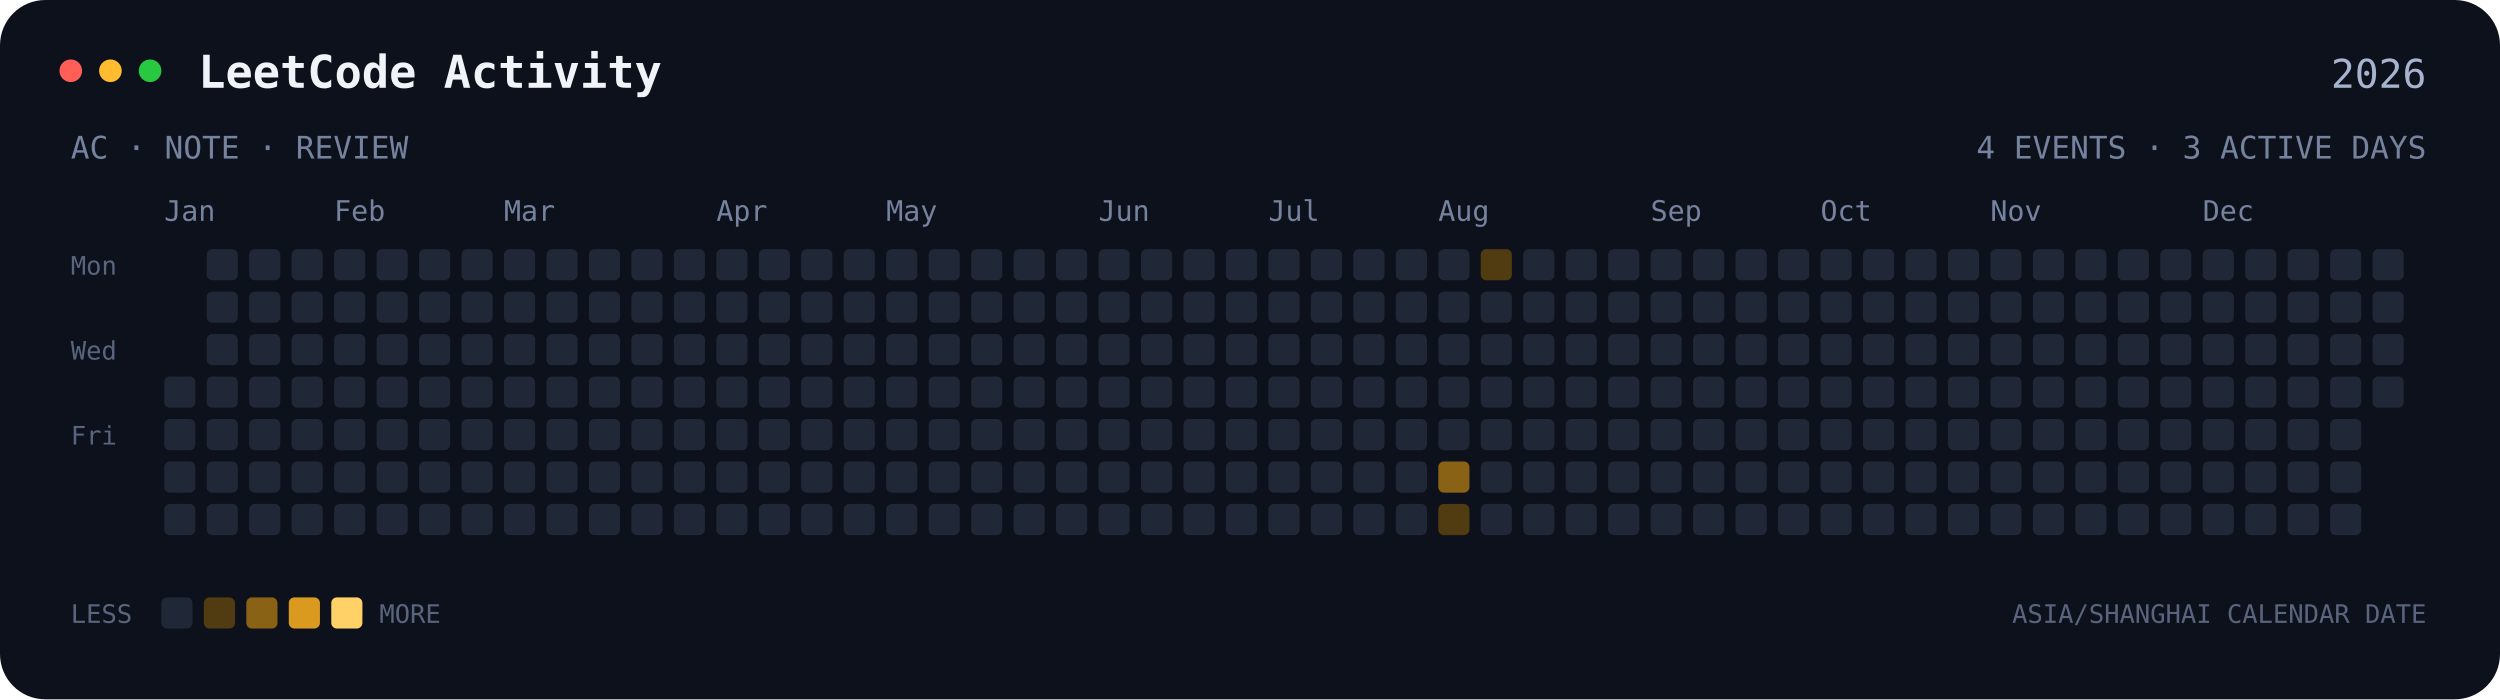
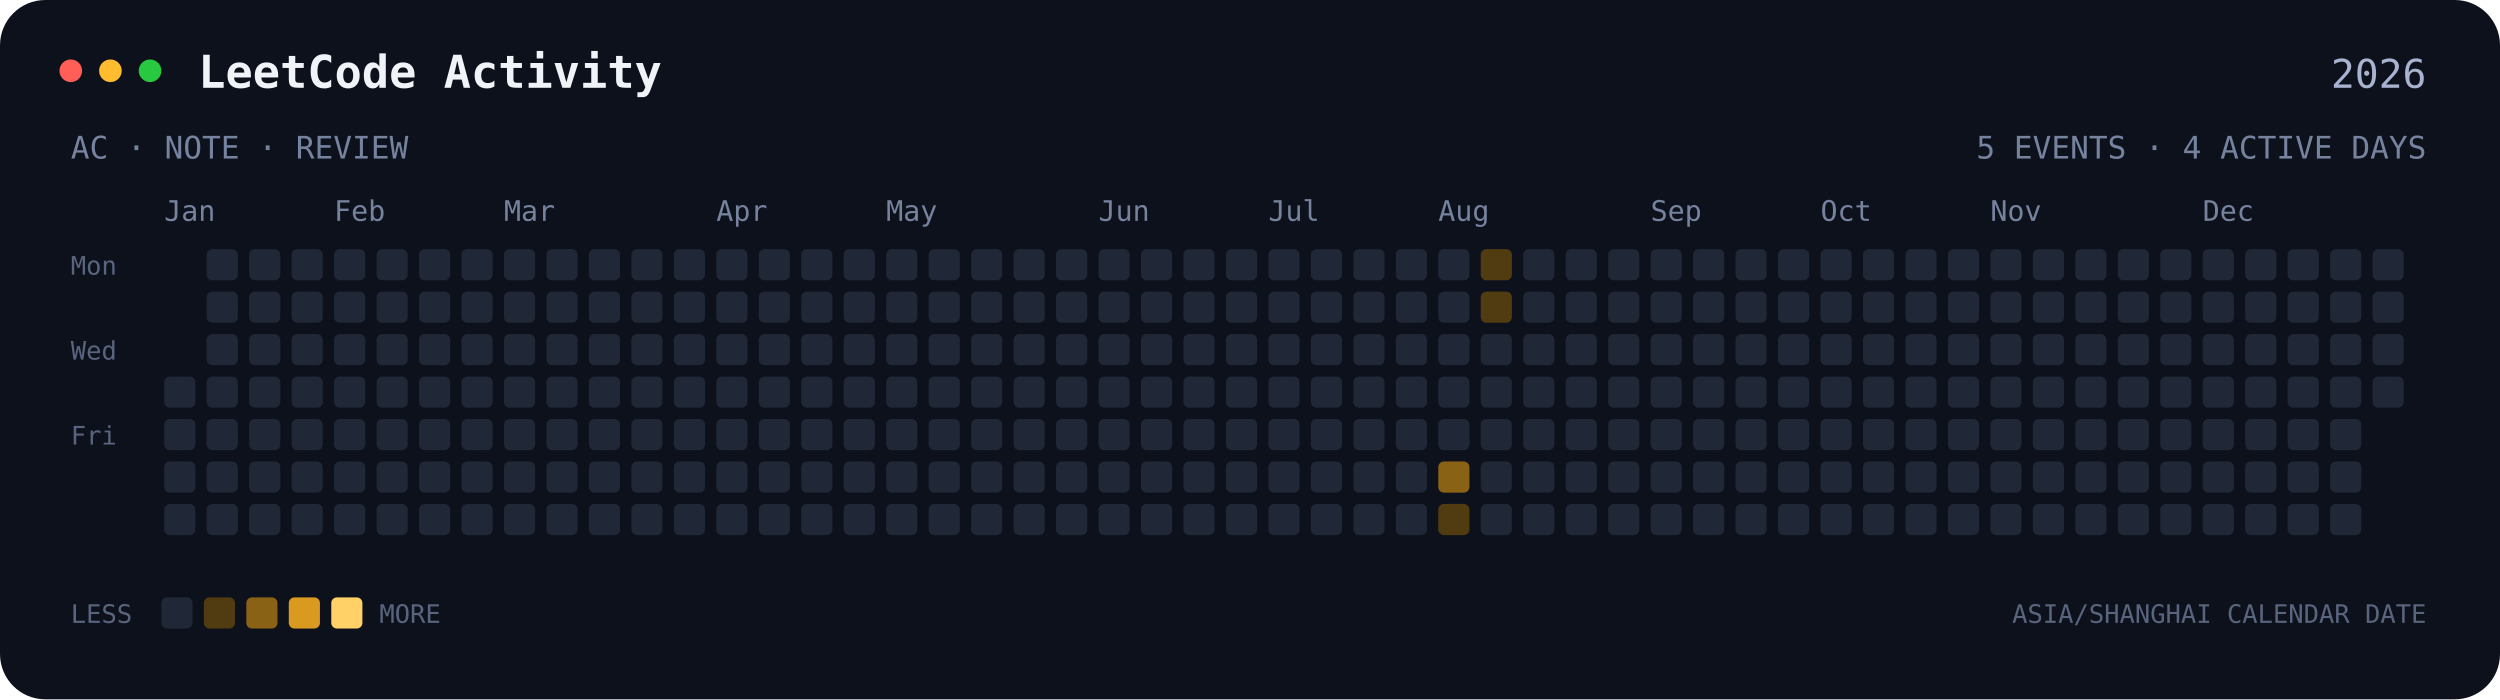
<svg xmlns="http://www.w3.org/2000/svg" width="883" height="247" viewBox="0 0 883 247" role="img" aria-labelledby="leetcode-2026-title leetcode-2026-desc">
  <rect width="883" height="247" rx="16" fill="#0d111b" />
  <circle cx="25" cy="25" r="4" fill="#ff5f57" />
  <circle cx="39" cy="25" r="4" fill="#febc2e" />
  <circle cx="53" cy="25" r="4" fill="#28c840" />
  <text x="70" y="31" fill="#f0f3f8" font-family="ui-monospace, SFMono-Regular, Menlo, Consolas, monospace" font-size="16" font-weight="700">LeetCode Activity</text>
  <text x="857" y="31" text-anchor="end" fill="#a8b3cf" font-family="ui-monospace, SFMono-Regular, Menlo, Consolas, monospace" font-size="14">2026</text>
  <text x="25" y="56" fill="#76839f" font-family="ui-monospace, SFMono-Regular, Menlo, Consolas, monospace" font-size="11">AC · NOTE · REVIEW</text>
-   <text x="857" y="56" text-anchor="end" fill="#76839f" font-family="ui-monospace, SFMono-Regular, Menlo, Consolas, monospace" font-size="11">4 EVENTS · 3 ACTIVE DAYS</text>
+   <text x="857" y="56" text-anchor="end" fill="#76839f" font-family="ui-monospace, SFMono-Regular, Menlo, Consolas, monospace" font-size="11">5 EVENTS · 4 ACTIVE DAYS</text>
  <text x="58" y="78" fill="#76839f" font-family="ui-monospace, SFMono-Regular, Menlo, Consolas, monospace" font-size="10">Jan</text>
  <text x="118" y="78" fill="#76839f" font-family="ui-monospace, SFMono-Regular, Menlo, Consolas, monospace" font-size="10">Feb</text>
  <text x="178" y="78" fill="#76839f" font-family="ui-monospace, SFMono-Regular, Menlo, Consolas, monospace" font-size="10">Mar</text>
  <text x="253" y="78" fill="#76839f" font-family="ui-monospace, SFMono-Regular, Menlo, Consolas, monospace" font-size="10">Apr</text>
  <text x="313" y="78" fill="#76839f" font-family="ui-monospace, SFMono-Regular, Menlo, Consolas, monospace" font-size="10">May</text>
  <text x="388" y="78" fill="#76839f" font-family="ui-monospace, SFMono-Regular, Menlo, Consolas, monospace" font-size="10">Jun</text>
  <text x="448" y="78" fill="#76839f" font-family="ui-monospace, SFMono-Regular, Menlo, Consolas, monospace" font-size="10">Jul</text>
  <text x="508" y="78" fill="#76839f" font-family="ui-monospace, SFMono-Regular, Menlo, Consolas, monospace" font-size="10">Aug</text>
  <text x="583" y="78" fill="#76839f" font-family="ui-monospace, SFMono-Regular, Menlo, Consolas, monospace" font-size="10">Sep</text>
  <text x="643" y="78" fill="#76839f" font-family="ui-monospace, SFMono-Regular, Menlo, Consolas, monospace" font-size="10">Oct</text>
  <text x="703" y="78" fill="#76839f" font-family="ui-monospace, SFMono-Regular, Menlo, Consolas, monospace" font-size="10">Nov</text>
  <text x="778" y="78" fill="#76839f" font-family="ui-monospace, SFMono-Regular, Menlo, Consolas, monospace" font-size="10">Dec</text>
  <text x="25" y="97" fill="#59657e" font-family="ui-monospace, SFMono-Regular, Menlo, Consolas, monospace" font-size="9">Mon</text>
  <text x="25" y="127" fill="#59657e" font-family="ui-monospace, SFMono-Regular, Menlo, Consolas, monospace" font-size="9">Wed</text>
  <text x="25" y="157" fill="#59657e" font-family="ui-monospace, SFMono-Regular, Menlo, Consolas, monospace" font-size="9">Fri</text>
  <rect x="58" y="133" width="11" height="11" rx="2" fill="#202736" data-date="2026-01-01" data-count="0" data-level="0">
    </rect>
  <rect x="58" y="148" width="11" height="11" rx="2" fill="#202736" data-date="2026-01-02" data-count="0" data-level="0">
    </rect>
  <rect x="58" y="163" width="11" height="11" rx="2" fill="#202736" data-date="2026-01-03" data-count="0" data-level="0">
    </rect>
  <rect x="58" y="178" width="11" height="11" rx="2" fill="#202736" data-date="2026-01-04" data-count="0" data-level="0">
    </rect>
  <rect x="73" y="88" width="11" height="11" rx="2" fill="#202736" data-date="2026-01-05" data-count="0" data-level="0">
    </rect>
  <rect x="73" y="103" width="11" height="11" rx="2" fill="#202736" data-date="2026-01-06" data-count="0" data-level="0">
    </rect>
  <rect x="73" y="118" width="11" height="11" rx="2" fill="#202736" data-date="2026-01-07" data-count="0" data-level="0">
    </rect>
  <rect x="73" y="133" width="11" height="11" rx="2" fill="#202736" data-date="2026-01-08" data-count="0" data-level="0">
    </rect>
  <rect x="73" y="148" width="11" height="11" rx="2" fill="#202736" data-date="2026-01-09" data-count="0" data-level="0">
    </rect>
  <rect x="73" y="163" width="11" height="11" rx="2" fill="#202736" data-date="2026-01-10" data-count="0" data-level="0">
    </rect>
  <rect x="73" y="178" width="11" height="11" rx="2" fill="#202736" data-date="2026-01-11" data-count="0" data-level="0">
    </rect>
  <rect x="88" y="88" width="11" height="11" rx="2" fill="#202736" data-date="2026-01-12" data-count="0" data-level="0">
    </rect>
  <rect x="88" y="103" width="11" height="11" rx="2" fill="#202736" data-date="2026-01-13" data-count="0" data-level="0">
    </rect>
  <rect x="88" y="118" width="11" height="11" rx="2" fill="#202736" data-date="2026-01-14" data-count="0" data-level="0">
    </rect>
  <rect x="88" y="133" width="11" height="11" rx="2" fill="#202736" data-date="2026-01-15" data-count="0" data-level="0">
    </rect>
  <rect x="88" y="148" width="11" height="11" rx="2" fill="#202736" data-date="2026-01-16" data-count="0" data-level="0">
    </rect>
  <rect x="88" y="163" width="11" height="11" rx="2" fill="#202736" data-date="2026-01-17" data-count="0" data-level="0">
    </rect>
  <rect x="88" y="178" width="11" height="11" rx="2" fill="#202736" data-date="2026-01-18" data-count="0" data-level="0">
    </rect>
  <rect x="103" y="88" width="11" height="11" rx="2" fill="#202736" data-date="2026-01-19" data-count="0" data-level="0">
    </rect>
  <rect x="103" y="103" width="11" height="11" rx="2" fill="#202736" data-date="2026-01-20" data-count="0" data-level="0">
    </rect>
  <rect x="103" y="118" width="11" height="11" rx="2" fill="#202736" data-date="2026-01-21" data-count="0" data-level="0">
    </rect>
  <rect x="103" y="133" width="11" height="11" rx="2" fill="#202736" data-date="2026-01-22" data-count="0" data-level="0">
    </rect>
  <rect x="103" y="148" width="11" height="11" rx="2" fill="#202736" data-date="2026-01-23" data-count="0" data-level="0">
    </rect>
  <rect x="103" y="163" width="11" height="11" rx="2" fill="#202736" data-date="2026-01-24" data-count="0" data-level="0">
    </rect>
  <rect x="103" y="178" width="11" height="11" rx="2" fill="#202736" data-date="2026-01-25" data-count="0" data-level="0">
    </rect>
  <rect x="118" y="88" width="11" height="11" rx="2" fill="#202736" data-date="2026-01-26" data-count="0" data-level="0">
    </rect>
  <rect x="118" y="103" width="11" height="11" rx="2" fill="#202736" data-date="2026-01-27" data-count="0" data-level="0">
    </rect>
  <rect x="118" y="118" width="11" height="11" rx="2" fill="#202736" data-date="2026-01-28" data-count="0" data-level="0">
    </rect>
  <rect x="118" y="133" width="11" height="11" rx="2" fill="#202736" data-date="2026-01-29" data-count="0" data-level="0">
    </rect>
  <rect x="118" y="148" width="11" height="11" rx="2" fill="#202736" data-date="2026-01-30" data-count="0" data-level="0">
    </rect>
  <rect x="118" y="163" width="11" height="11" rx="2" fill="#202736" data-date="2026-01-31" data-count="0" data-level="0">
    </rect>
  <rect x="118" y="178" width="11" height="11" rx="2" fill="#202736" data-date="2026-02-01" data-count="0" data-level="0">
    </rect>
  <rect x="133" y="88" width="11" height="11" rx="2" fill="#202736" data-date="2026-02-02" data-count="0" data-level="0">
    </rect>
  <rect x="133" y="103" width="11" height="11" rx="2" fill="#202736" data-date="2026-02-03" data-count="0" data-level="0">
    </rect>
  <rect x="133" y="118" width="11" height="11" rx="2" fill="#202736" data-date="2026-02-04" data-count="0" data-level="0">
    </rect>
  <rect x="133" y="133" width="11" height="11" rx="2" fill="#202736" data-date="2026-02-05" data-count="0" data-level="0">
    </rect>
  <rect x="133" y="148" width="11" height="11" rx="2" fill="#202736" data-date="2026-02-06" data-count="0" data-level="0">
    </rect>
  <rect x="133" y="163" width="11" height="11" rx="2" fill="#202736" data-date="2026-02-07" data-count="0" data-level="0">
    </rect>
  <rect x="133" y="178" width="11" height="11" rx="2" fill="#202736" data-date="2026-02-08" data-count="0" data-level="0">
    </rect>
  <rect x="148" y="88" width="11" height="11" rx="2" fill="#202736" data-date="2026-02-09" data-count="0" data-level="0">
    </rect>
  <rect x="148" y="103" width="11" height="11" rx="2" fill="#202736" data-date="2026-02-10" data-count="0" data-level="0">
    </rect>
  <rect x="148" y="118" width="11" height="11" rx="2" fill="#202736" data-date="2026-02-11" data-count="0" data-level="0">
    </rect>
  <rect x="148" y="133" width="11" height="11" rx="2" fill="#202736" data-date="2026-02-12" data-count="0" data-level="0">
    </rect>
  <rect x="148" y="148" width="11" height="11" rx="2" fill="#202736" data-date="2026-02-13" data-count="0" data-level="0">
    </rect>
  <rect x="148" y="163" width="11" height="11" rx="2" fill="#202736" data-date="2026-02-14" data-count="0" data-level="0">
    </rect>
  <rect x="148" y="178" width="11" height="11" rx="2" fill="#202736" data-date="2026-02-15" data-count="0" data-level="0">
    </rect>
  <rect x="163" y="88" width="11" height="11" rx="2" fill="#202736" data-date="2026-02-16" data-count="0" data-level="0">
    </rect>
  <rect x="163" y="103" width="11" height="11" rx="2" fill="#202736" data-date="2026-02-17" data-count="0" data-level="0">
    </rect>
  <rect x="163" y="118" width="11" height="11" rx="2" fill="#202736" data-date="2026-02-18" data-count="0" data-level="0">
    </rect>
  <rect x="163" y="133" width="11" height="11" rx="2" fill="#202736" data-date="2026-02-19" data-count="0" data-level="0">
    </rect>
  <rect x="163" y="148" width="11" height="11" rx="2" fill="#202736" data-date="2026-02-20" data-count="0" data-level="0">
    </rect>
  <rect x="163" y="163" width="11" height="11" rx="2" fill="#202736" data-date="2026-02-21" data-count="0" data-level="0">
    </rect>
  <rect x="163" y="178" width="11" height="11" rx="2" fill="#202736" data-date="2026-02-22" data-count="0" data-level="0">
    </rect>
  <rect x="178" y="88" width="11" height="11" rx="2" fill="#202736" data-date="2026-02-23" data-count="0" data-level="0">
    </rect>
  <rect x="178" y="103" width="11" height="11" rx="2" fill="#202736" data-date="2026-02-24" data-count="0" data-level="0">
    </rect>
  <rect x="178" y="118" width="11" height="11" rx="2" fill="#202736" data-date="2026-02-25" data-count="0" data-level="0">
    </rect>
  <rect x="178" y="133" width="11" height="11" rx="2" fill="#202736" data-date="2026-02-26" data-count="0" data-level="0">
    </rect>
  <rect x="178" y="148" width="11" height="11" rx="2" fill="#202736" data-date="2026-02-27" data-count="0" data-level="0">
    </rect>
  <rect x="178" y="163" width="11" height="11" rx="2" fill="#202736" data-date="2026-02-28" data-count="0" data-level="0">
    </rect>
  <rect x="178" y="178" width="11" height="11" rx="2" fill="#202736" data-date="2026-03-01" data-count="0" data-level="0">
    </rect>
  <rect x="193" y="88" width="11" height="11" rx="2" fill="#202736" data-date="2026-03-02" data-count="0" data-level="0">
    </rect>
  <rect x="193" y="103" width="11" height="11" rx="2" fill="#202736" data-date="2026-03-03" data-count="0" data-level="0">
    </rect>
  <rect x="193" y="118" width="11" height="11" rx="2" fill="#202736" data-date="2026-03-04" data-count="0" data-level="0">
    </rect>
  <rect x="193" y="133" width="11" height="11" rx="2" fill="#202736" data-date="2026-03-05" data-count="0" data-level="0">
    </rect>
  <rect x="193" y="148" width="11" height="11" rx="2" fill="#202736" data-date="2026-03-06" data-count="0" data-level="0">
    </rect>
  <rect x="193" y="163" width="11" height="11" rx="2" fill="#202736" data-date="2026-03-07" data-count="0" data-level="0">
    </rect>
  <rect x="193" y="178" width="11" height="11" rx="2" fill="#202736" data-date="2026-03-08" data-count="0" data-level="0">
    </rect>
  <rect x="208" y="88" width="11" height="11" rx="2" fill="#202736" data-date="2026-03-09" data-count="0" data-level="0">
    </rect>
  <rect x="208" y="103" width="11" height="11" rx="2" fill="#202736" data-date="2026-03-10" data-count="0" data-level="0">
    </rect>
  <rect x="208" y="118" width="11" height="11" rx="2" fill="#202736" data-date="2026-03-11" data-count="0" data-level="0">
    </rect>
  <rect x="208" y="133" width="11" height="11" rx="2" fill="#202736" data-date="2026-03-12" data-count="0" data-level="0">
    </rect>
  <rect x="208" y="148" width="11" height="11" rx="2" fill="#202736" data-date="2026-03-13" data-count="0" data-level="0">
    </rect>
  <rect x="208" y="163" width="11" height="11" rx="2" fill="#202736" data-date="2026-03-14" data-count="0" data-level="0">
    </rect>
  <rect x="208" y="178" width="11" height="11" rx="2" fill="#202736" data-date="2026-03-15" data-count="0" data-level="0">
    </rect>
  <rect x="223" y="88" width="11" height="11" rx="2" fill="#202736" data-date="2026-03-16" data-count="0" data-level="0">
    </rect>
  <rect x="223" y="103" width="11" height="11" rx="2" fill="#202736" data-date="2026-03-17" data-count="0" data-level="0">
    </rect>
  <rect x="223" y="118" width="11" height="11" rx="2" fill="#202736" data-date="2026-03-18" data-count="0" data-level="0">
    </rect>
  <rect x="223" y="133" width="11" height="11" rx="2" fill="#202736" data-date="2026-03-19" data-count="0" data-level="0">
    </rect>
  <rect x="223" y="148" width="11" height="11" rx="2" fill="#202736" data-date="2026-03-20" data-count="0" data-level="0">
    </rect>
  <rect x="223" y="163" width="11" height="11" rx="2" fill="#202736" data-date="2026-03-21" data-count="0" data-level="0">
    </rect>
  <rect x="223" y="178" width="11" height="11" rx="2" fill="#202736" data-date="2026-03-22" data-count="0" data-level="0">
    </rect>
  <rect x="238" y="88" width="11" height="11" rx="2" fill="#202736" data-date="2026-03-23" data-count="0" data-level="0">
    </rect>
  <rect x="238" y="103" width="11" height="11" rx="2" fill="#202736" data-date="2026-03-24" data-count="0" data-level="0">
    </rect>
  <rect x="238" y="118" width="11" height="11" rx="2" fill="#202736" data-date="2026-03-25" data-count="0" data-level="0">
    </rect>
  <rect x="238" y="133" width="11" height="11" rx="2" fill="#202736" data-date="2026-03-26" data-count="0" data-level="0">
    </rect>
  <rect x="238" y="148" width="11" height="11" rx="2" fill="#202736" data-date="2026-03-27" data-count="0" data-level="0">
    </rect>
  <rect x="238" y="163" width="11" height="11" rx="2" fill="#202736" data-date="2026-03-28" data-count="0" data-level="0">
    </rect>
  <rect x="238" y="178" width="11" height="11" rx="2" fill="#202736" data-date="2026-03-29" data-count="0" data-level="0">
    </rect>
  <rect x="253" y="88" width="11" height="11" rx="2" fill="#202736" data-date="2026-03-30" data-count="0" data-level="0">
    </rect>
  <rect x="253" y="103" width="11" height="11" rx="2" fill="#202736" data-date="2026-03-31" data-count="0" data-level="0">
    </rect>
  <rect x="253" y="118" width="11" height="11" rx="2" fill="#202736" data-date="2026-04-01" data-count="0" data-level="0">
    </rect>
  <rect x="253" y="133" width="11" height="11" rx="2" fill="#202736" data-date="2026-04-02" data-count="0" data-level="0">
    </rect>
  <rect x="253" y="148" width="11" height="11" rx="2" fill="#202736" data-date="2026-04-03" data-count="0" data-level="0">
    </rect>
  <rect x="253" y="163" width="11" height="11" rx="2" fill="#202736" data-date="2026-04-04" data-count="0" data-level="0">
    </rect>
  <rect x="253" y="178" width="11" height="11" rx="2" fill="#202736" data-date="2026-04-05" data-count="0" data-level="0">
    </rect>
  <rect x="268" y="88" width="11" height="11" rx="2" fill="#202736" data-date="2026-04-06" data-count="0" data-level="0">
    </rect>
  <rect x="268" y="103" width="11" height="11" rx="2" fill="#202736" data-date="2026-04-07" data-count="0" data-level="0">
    </rect>
  <rect x="268" y="118" width="11" height="11" rx="2" fill="#202736" data-date="2026-04-08" data-count="0" data-level="0">
    </rect>
  <rect x="268" y="133" width="11" height="11" rx="2" fill="#202736" data-date="2026-04-09" data-count="0" data-level="0">
    </rect>
  <rect x="268" y="148" width="11" height="11" rx="2" fill="#202736" data-date="2026-04-10" data-count="0" data-level="0">
    </rect>
  <rect x="268" y="163" width="11" height="11" rx="2" fill="#202736" data-date="2026-04-11" data-count="0" data-level="0">
    </rect>
  <rect x="268" y="178" width="11" height="11" rx="2" fill="#202736" data-date="2026-04-12" data-count="0" data-level="0">
    </rect>
  <rect x="283" y="88" width="11" height="11" rx="2" fill="#202736" data-date="2026-04-13" data-count="0" data-level="0">
    </rect>
  <rect x="283" y="103" width="11" height="11" rx="2" fill="#202736" data-date="2026-04-14" data-count="0" data-level="0">
    </rect>
  <rect x="283" y="118" width="11" height="11" rx="2" fill="#202736" data-date="2026-04-15" data-count="0" data-level="0">
    </rect>
  <rect x="283" y="133" width="11" height="11" rx="2" fill="#202736" data-date="2026-04-16" data-count="0" data-level="0">
    </rect>
  <rect x="283" y="148" width="11" height="11" rx="2" fill="#202736" data-date="2026-04-17" data-count="0" data-level="0">
    </rect>
  <rect x="283" y="163" width="11" height="11" rx="2" fill="#202736" data-date="2026-04-18" data-count="0" data-level="0">
    </rect>
  <rect x="283" y="178" width="11" height="11" rx="2" fill="#202736" data-date="2026-04-19" data-count="0" data-level="0">
    </rect>
  <rect x="298" y="88" width="11" height="11" rx="2" fill="#202736" data-date="2026-04-20" data-count="0" data-level="0">
    </rect>
  <rect x="298" y="103" width="11" height="11" rx="2" fill="#202736" data-date="2026-04-21" data-count="0" data-level="0">
    </rect>
  <rect x="298" y="118" width="11" height="11" rx="2" fill="#202736" data-date="2026-04-22" data-count="0" data-level="0">
    </rect>
  <rect x="298" y="133" width="11" height="11" rx="2" fill="#202736" data-date="2026-04-23" data-count="0" data-level="0">
    </rect>
  <rect x="298" y="148" width="11" height="11" rx="2" fill="#202736" data-date="2026-04-24" data-count="0" data-level="0">
    </rect>
  <rect x="298" y="163" width="11" height="11" rx="2" fill="#202736" data-date="2026-04-25" data-count="0" data-level="0">
    </rect>
  <rect x="298" y="178" width="11" height="11" rx="2" fill="#202736" data-date="2026-04-26" data-count="0" data-level="0">
    </rect>
  <rect x="313" y="88" width="11" height="11" rx="2" fill="#202736" data-date="2026-04-27" data-count="0" data-level="0">
    </rect>
  <rect x="313" y="103" width="11" height="11" rx="2" fill="#202736" data-date="2026-04-28" data-count="0" data-level="0">
    </rect>
  <rect x="313" y="118" width="11" height="11" rx="2" fill="#202736" data-date="2026-04-29" data-count="0" data-level="0">
    </rect>
  <rect x="313" y="133" width="11" height="11" rx="2" fill="#202736" data-date="2026-04-30" data-count="0" data-level="0">
    </rect>
  <rect x="313" y="148" width="11" height="11" rx="2" fill="#202736" data-date="2026-05-01" data-count="0" data-level="0">
    </rect>
  <rect x="313" y="163" width="11" height="11" rx="2" fill="#202736" data-date="2026-05-02" data-count="0" data-level="0">
    </rect>
  <rect x="313" y="178" width="11" height="11" rx="2" fill="#202736" data-date="2026-05-03" data-count="0" data-level="0">
    </rect>
  <rect x="328" y="88" width="11" height="11" rx="2" fill="#202736" data-date="2026-05-04" data-count="0" data-level="0">
    </rect>
  <rect x="328" y="103" width="11" height="11" rx="2" fill="#202736" data-date="2026-05-05" data-count="0" data-level="0">
    </rect>
  <rect x="328" y="118" width="11" height="11" rx="2" fill="#202736" data-date="2026-05-06" data-count="0" data-level="0">
    </rect>
  <rect x="328" y="133" width="11" height="11" rx="2" fill="#202736" data-date="2026-05-07" data-count="0" data-level="0">
    </rect>
  <rect x="328" y="148" width="11" height="11" rx="2" fill="#202736" data-date="2026-05-08" data-count="0" data-level="0">
    </rect>
  <rect x="328" y="163" width="11" height="11" rx="2" fill="#202736" data-date="2026-05-09" data-count="0" data-level="0">
    </rect>
  <rect x="328" y="178" width="11" height="11" rx="2" fill="#202736" data-date="2026-05-10" data-count="0" data-level="0">
    </rect>
  <rect x="343" y="88" width="11" height="11" rx="2" fill="#202736" data-date="2026-05-11" data-count="0" data-level="0">
    </rect>
  <rect x="343" y="103" width="11" height="11" rx="2" fill="#202736" data-date="2026-05-12" data-count="0" data-level="0">
    </rect>
  <rect x="343" y="118" width="11" height="11" rx="2" fill="#202736" data-date="2026-05-13" data-count="0" data-level="0">
    </rect>
  <rect x="343" y="133" width="11" height="11" rx="2" fill="#202736" data-date="2026-05-14" data-count="0" data-level="0">
    </rect>
  <rect x="343" y="148" width="11" height="11" rx="2" fill="#202736" data-date="2026-05-15" data-count="0" data-level="0">
    </rect>
  <rect x="343" y="163" width="11" height="11" rx="2" fill="#202736" data-date="2026-05-16" data-count="0" data-level="0">
    </rect>
  <rect x="343" y="178" width="11" height="11" rx="2" fill="#202736" data-date="2026-05-17" data-count="0" data-level="0">
    </rect>
  <rect x="358" y="88" width="11" height="11" rx="2" fill="#202736" data-date="2026-05-18" data-count="0" data-level="0">
    </rect>
  <rect x="358" y="103" width="11" height="11" rx="2" fill="#202736" data-date="2026-05-19" data-count="0" data-level="0">
    </rect>
  <rect x="358" y="118" width="11" height="11" rx="2" fill="#202736" data-date="2026-05-20" data-count="0" data-level="0">
    </rect>
  <rect x="358" y="133" width="11" height="11" rx="2" fill="#202736" data-date="2026-05-21" data-count="0" data-level="0">
    </rect>
  <rect x="358" y="148" width="11" height="11" rx="2" fill="#202736" data-date="2026-05-22" data-count="0" data-level="0">
    </rect>
  <rect x="358" y="163" width="11" height="11" rx="2" fill="#202736" data-date="2026-05-23" data-count="0" data-level="0">
    </rect>
  <rect x="358" y="178" width="11" height="11" rx="2" fill="#202736" data-date="2026-05-24" data-count="0" data-level="0">
    </rect>
  <rect x="373" y="88" width="11" height="11" rx="2" fill="#202736" data-date="2026-05-25" data-count="0" data-level="0">
    </rect>
  <rect x="373" y="103" width="11" height="11" rx="2" fill="#202736" data-date="2026-05-26" data-count="0" data-level="0">
    </rect>
  <rect x="373" y="118" width="11" height="11" rx="2" fill="#202736" data-date="2026-05-27" data-count="0" data-level="0">
    </rect>
  <rect x="373" y="133" width="11" height="11" rx="2" fill="#202736" data-date="2026-05-28" data-count="0" data-level="0">
    </rect>
  <rect x="373" y="148" width="11" height="11" rx="2" fill="#202736" data-date="2026-05-29" data-count="0" data-level="0">
    </rect>
  <rect x="373" y="163" width="11" height="11" rx="2" fill="#202736" data-date="2026-05-30" data-count="0" data-level="0">
    </rect>
  <rect x="373" y="178" width="11" height="11" rx="2" fill="#202736" data-date="2026-05-31" data-count="0" data-level="0">
    </rect>
  <rect x="388" y="88" width="11" height="11" rx="2" fill="#202736" data-date="2026-06-01" data-count="0" data-level="0">
    </rect>
  <rect x="388" y="103" width="11" height="11" rx="2" fill="#202736" data-date="2026-06-02" data-count="0" data-level="0">
    </rect>
  <rect x="388" y="118" width="11" height="11" rx="2" fill="#202736" data-date="2026-06-03" data-count="0" data-level="0">
    </rect>
  <rect x="388" y="133" width="11" height="11" rx="2" fill="#202736" data-date="2026-06-04" data-count="0" data-level="0">
    </rect>
  <rect x="388" y="148" width="11" height="11" rx="2" fill="#202736" data-date="2026-06-05" data-count="0" data-level="0">
    </rect>
  <rect x="388" y="163" width="11" height="11" rx="2" fill="#202736" data-date="2026-06-06" data-count="0" data-level="0">
    </rect>
  <rect x="388" y="178" width="11" height="11" rx="2" fill="#202736" data-date="2026-06-07" data-count="0" data-level="0">
    </rect>
  <rect x="403" y="88" width="11" height="11" rx="2" fill="#202736" data-date="2026-06-08" data-count="0" data-level="0">
    </rect>
  <rect x="403" y="103" width="11" height="11" rx="2" fill="#202736" data-date="2026-06-09" data-count="0" data-level="0">
    </rect>
  <rect x="403" y="118" width="11" height="11" rx="2" fill="#202736" data-date="2026-06-10" data-count="0" data-level="0">
    </rect>
  <rect x="403" y="133" width="11" height="11" rx="2" fill="#202736" data-date="2026-06-11" data-count="0" data-level="0">
    </rect>
  <rect x="403" y="148" width="11" height="11" rx="2" fill="#202736" data-date="2026-06-12" data-count="0" data-level="0">
    </rect>
  <rect x="403" y="163" width="11" height="11" rx="2" fill="#202736" data-date="2026-06-13" data-count="0" data-level="0">
    </rect>
  <rect x="403" y="178" width="11" height="11" rx="2" fill="#202736" data-date="2026-06-14" data-count="0" data-level="0">
    </rect>
  <rect x="418" y="88" width="11" height="11" rx="2" fill="#202736" data-date="2026-06-15" data-count="0" data-level="0">
    </rect>
  <rect x="418" y="103" width="11" height="11" rx="2" fill="#202736" data-date="2026-06-16" data-count="0" data-level="0">
    </rect>
  <rect x="418" y="118" width="11" height="11" rx="2" fill="#202736" data-date="2026-06-17" data-count="0" data-level="0">
    </rect>
  <rect x="418" y="133" width="11" height="11" rx="2" fill="#202736" data-date="2026-06-18" data-count="0" data-level="0">
    </rect>
  <rect x="418" y="148" width="11" height="11" rx="2" fill="#202736" data-date="2026-06-19" data-count="0" data-level="0">
    </rect>
  <rect x="418" y="163" width="11" height="11" rx="2" fill="#202736" data-date="2026-06-20" data-count="0" data-level="0">
    </rect>
  <rect x="418" y="178" width="11" height="11" rx="2" fill="#202736" data-date="2026-06-21" data-count="0" data-level="0">
    </rect>
  <rect x="433" y="88" width="11" height="11" rx="2" fill="#202736" data-date="2026-06-22" data-count="0" data-level="0">
    </rect>
  <rect x="433" y="103" width="11" height="11" rx="2" fill="#202736" data-date="2026-06-23" data-count="0" data-level="0">
    </rect>
  <rect x="433" y="118" width="11" height="11" rx="2" fill="#202736" data-date="2026-06-24" data-count="0" data-level="0">
    </rect>
  <rect x="433" y="133" width="11" height="11" rx="2" fill="#202736" data-date="2026-06-25" data-count="0" data-level="0">
    </rect>
  <rect x="433" y="148" width="11" height="11" rx="2" fill="#202736" data-date="2026-06-26" data-count="0" data-level="0">
    </rect>
  <rect x="433" y="163" width="11" height="11" rx="2" fill="#202736" data-date="2026-06-27" data-count="0" data-level="0">
    </rect>
  <rect x="433" y="178" width="11" height="11" rx="2" fill="#202736" data-date="2026-06-28" data-count="0" data-level="0">
    </rect>
  <rect x="448" y="88" width="11" height="11" rx="2" fill="#202736" data-date="2026-06-29" data-count="0" data-level="0">
    </rect>
  <rect x="448" y="103" width="11" height="11" rx="2" fill="#202736" data-date="2026-06-30" data-count="0" data-level="0">
    </rect>
  <rect x="448" y="118" width="11" height="11" rx="2" fill="#202736" data-date="2026-07-01" data-count="0" data-level="0">
    </rect>
  <rect x="448" y="133" width="11" height="11" rx="2" fill="#202736" data-date="2026-07-02" data-count="0" data-level="0">
    </rect>
  <rect x="448" y="148" width="11" height="11" rx="2" fill="#202736" data-date="2026-07-03" data-count="0" data-level="0">
    </rect>
  <rect x="448" y="163" width="11" height="11" rx="2" fill="#202736" data-date="2026-07-04" data-count="0" data-level="0">
    </rect>
  <rect x="448" y="178" width="11" height="11" rx="2" fill="#202736" data-date="2026-07-05" data-count="0" data-level="0">
    </rect>
  <rect x="463" y="88" width="11" height="11" rx="2" fill="#202736" data-date="2026-07-06" data-count="0" data-level="0">
    </rect>
  <rect x="463" y="103" width="11" height="11" rx="2" fill="#202736" data-date="2026-07-07" data-count="0" data-level="0">
    </rect>
  <rect x="463" y="118" width="11" height="11" rx="2" fill="#202736" data-date="2026-07-08" data-count="0" data-level="0">
    </rect>
  <rect x="463" y="133" width="11" height="11" rx="2" fill="#202736" data-date="2026-07-09" data-count="0" data-level="0">
    </rect>
  <rect x="463" y="148" width="11" height="11" rx="2" fill="#202736" data-date="2026-07-10" data-count="0" data-level="0">
    </rect>
  <rect x="463" y="163" width="11" height="11" rx="2" fill="#202736" data-date="2026-07-11" data-count="0" data-level="0">
    </rect>
  <rect x="463" y="178" width="11" height="11" rx="2" fill="#202736" data-date="2026-07-12" data-count="0" data-level="0">
    </rect>
  <rect x="478" y="88" width="11" height="11" rx="2" fill="#202736" data-date="2026-07-13" data-count="0" data-level="0">
    </rect>
  <rect x="478" y="103" width="11" height="11" rx="2" fill="#202736" data-date="2026-07-14" data-count="0" data-level="0">
    </rect>
  <rect x="478" y="118" width="11" height="11" rx="2" fill="#202736" data-date="2026-07-15" data-count="0" data-level="0">
    </rect>
  <rect x="478" y="133" width="11" height="11" rx="2" fill="#202736" data-date="2026-07-16" data-count="0" data-level="0">
    </rect>
  <rect x="478" y="148" width="11" height="11" rx="2" fill="#202736" data-date="2026-07-17" data-count="0" data-level="0">
    </rect>
  <rect x="478" y="163" width="11" height="11" rx="2" fill="#202736" data-date="2026-07-18" data-count="0" data-level="0">
    </rect>
  <rect x="478" y="178" width="11" height="11" rx="2" fill="#202736" data-date="2026-07-19" data-count="0" data-level="0">
    </rect>
  <rect x="493" y="88" width="11" height="11" rx="2" fill="#202736" data-date="2026-07-20" data-count="0" data-level="0">
    </rect>
  <rect x="493" y="103" width="11" height="11" rx="2" fill="#202736" data-date="2026-07-21" data-count="0" data-level="0">
    </rect>
  <rect x="493" y="118" width="11" height="11" rx="2" fill="#202736" data-date="2026-07-22" data-count="0" data-level="0">
    </rect>
  <rect x="493" y="133" width="11" height="11" rx="2" fill="#202736" data-date="2026-07-23" data-count="0" data-level="0">
    </rect>
  <rect x="493" y="148" width="11" height="11" rx="2" fill="#202736" data-date="2026-07-24" data-count="0" data-level="0">
    </rect>
  <rect x="493" y="163" width="11" height="11" rx="2" fill="#202736" data-date="2026-07-25" data-count="0" data-level="0">
    </rect>
  <rect x="493" y="178" width="11" height="11" rx="2" fill="#202736" data-date="2026-07-26" data-count="0" data-level="0">
    </rect>
  <rect x="508" y="88" width="11" height="11" rx="2" fill="#202736" data-date="2026-07-27" data-count="0" data-level="0">
    </rect>
  <rect x="508" y="103" width="11" height="11" rx="2" fill="#202736" data-date="2026-07-28" data-count="0" data-level="0">
    </rect>
  <rect x="508" y="118" width="11" height="11" rx="2" fill="#202736" data-date="2026-07-29" data-count="0" data-level="0">
    </rect>
  <rect x="508" y="133" width="11" height="11" rx="2" fill="#202736" data-date="2026-07-30" data-count="0" data-level="0">
    </rect>
  <rect x="508" y="148" width="11" height="11" rx="2" fill="#202736" data-date="2026-07-31" data-count="0" data-level="0">
    </rect>
  <rect x="508" y="163" width="11" height="11" rx="2" fill="#8a6216" data-date="2026-08-01" data-count="2" data-level="2">
    </rect>
  <rect x="508" y="178" width="11" height="11" rx="2" fill="#513b11" data-date="2026-08-02" data-count="1" data-level="1">
    </rect>
  <rect x="523" y="88" width="11" height="11" rx="2" fill="#513b11" data-date="2026-08-03" data-count="1" data-level="1">
    </rect>
-   <rect x="523" y="103" width="11" height="11" rx="2" fill="#202736" data-date="2026-08-04" data-count="0" data-level="0">
+   <rect x="523" y="103" width="11" height="11" rx="2" fill="#513b11" data-date="2026-08-04" data-count="1" data-level="1">
    </rect>
  <rect x="523" y="118" width="11" height="11" rx="2" fill="#202736" data-date="2026-08-05" data-count="0" data-level="0">
    </rect>
  <rect x="523" y="133" width="11" height="11" rx="2" fill="#202736" data-date="2026-08-06" data-count="0" data-level="0">
    </rect>
  <rect x="523" y="148" width="11" height="11" rx="2" fill="#202736" data-date="2026-08-07" data-count="0" data-level="0">
    </rect>
  <rect x="523" y="163" width="11" height="11" rx="2" fill="#202736" data-date="2026-08-08" data-count="0" data-level="0">
    </rect>
  <rect x="523" y="178" width="11" height="11" rx="2" fill="#202736" data-date="2026-08-09" data-count="0" data-level="0">
    </rect>
  <rect x="538" y="88" width="11" height="11" rx="2" fill="#202736" data-date="2026-08-10" data-count="0" data-level="0">
    </rect>
  <rect x="538" y="103" width="11" height="11" rx="2" fill="#202736" data-date="2026-08-11" data-count="0" data-level="0">
    </rect>
  <rect x="538" y="118" width="11" height="11" rx="2" fill="#202736" data-date="2026-08-12" data-count="0" data-level="0">
    </rect>
  <rect x="538" y="133" width="11" height="11" rx="2" fill="#202736" data-date="2026-08-13" data-count="0" data-level="0">
    </rect>
  <rect x="538" y="148" width="11" height="11" rx="2" fill="#202736" data-date="2026-08-14" data-count="0" data-level="0">
    </rect>
  <rect x="538" y="163" width="11" height="11" rx="2" fill="#202736" data-date="2026-08-15" data-count="0" data-level="0">
    </rect>
  <rect x="538" y="178" width="11" height="11" rx="2" fill="#202736" data-date="2026-08-16" data-count="0" data-level="0">
    </rect>
  <rect x="553" y="88" width="11" height="11" rx="2" fill="#202736" data-date="2026-08-17" data-count="0" data-level="0">
    </rect>
  <rect x="553" y="103" width="11" height="11" rx="2" fill="#202736" data-date="2026-08-18" data-count="0" data-level="0">
    </rect>
  <rect x="553" y="118" width="11" height="11" rx="2" fill="#202736" data-date="2026-08-19" data-count="0" data-level="0">
    </rect>
  <rect x="553" y="133" width="11" height="11" rx="2" fill="#202736" data-date="2026-08-20" data-count="0" data-level="0">
    </rect>
  <rect x="553" y="148" width="11" height="11" rx="2" fill="#202736" data-date="2026-08-21" data-count="0" data-level="0">
    </rect>
  <rect x="553" y="163" width="11" height="11" rx="2" fill="#202736" data-date="2026-08-22" data-count="0" data-level="0">
    </rect>
  <rect x="553" y="178" width="11" height="11" rx="2" fill="#202736" data-date="2026-08-23" data-count="0" data-level="0">
    </rect>
  <rect x="568" y="88" width="11" height="11" rx="2" fill="#202736" data-date="2026-08-24" data-count="0" data-level="0">
    </rect>
  <rect x="568" y="103" width="11" height="11" rx="2" fill="#202736" data-date="2026-08-25" data-count="0" data-level="0">
    </rect>
  <rect x="568" y="118" width="11" height="11" rx="2" fill="#202736" data-date="2026-08-26" data-count="0" data-level="0">
    </rect>
  <rect x="568" y="133" width="11" height="11" rx="2" fill="#202736" data-date="2026-08-27" data-count="0" data-level="0">
    </rect>
  <rect x="568" y="148" width="11" height="11" rx="2" fill="#202736" data-date="2026-08-28" data-count="0" data-level="0">
    </rect>
  <rect x="568" y="163" width="11" height="11" rx="2" fill="#202736" data-date="2026-08-29" data-count="0" data-level="0">
    </rect>
  <rect x="568" y="178" width="11" height="11" rx="2" fill="#202736" data-date="2026-08-30" data-count="0" data-level="0">
    </rect>
  <rect x="583" y="88" width="11" height="11" rx="2" fill="#202736" data-date="2026-08-31" data-count="0" data-level="0">
    </rect>
  <rect x="583" y="103" width="11" height="11" rx="2" fill="#202736" data-date="2026-09-01" data-count="0" data-level="0">
    </rect>
  <rect x="583" y="118" width="11" height="11" rx="2" fill="#202736" data-date="2026-09-02" data-count="0" data-level="0">
    </rect>
  <rect x="583" y="133" width="11" height="11" rx="2" fill="#202736" data-date="2026-09-03" data-count="0" data-level="0">
    </rect>
  <rect x="583" y="148" width="11" height="11" rx="2" fill="#202736" data-date="2026-09-04" data-count="0" data-level="0">
    </rect>
  <rect x="583" y="163" width="11" height="11" rx="2" fill="#202736" data-date="2026-09-05" data-count="0" data-level="0">
    </rect>
  <rect x="583" y="178" width="11" height="11" rx="2" fill="#202736" data-date="2026-09-06" data-count="0" data-level="0">
    </rect>
  <rect x="598" y="88" width="11" height="11" rx="2" fill="#202736" data-date="2026-09-07" data-count="0" data-level="0">
    </rect>
  <rect x="598" y="103" width="11" height="11" rx="2" fill="#202736" data-date="2026-09-08" data-count="0" data-level="0">
    </rect>
  <rect x="598" y="118" width="11" height="11" rx="2" fill="#202736" data-date="2026-09-09" data-count="0" data-level="0">
    </rect>
  <rect x="598" y="133" width="11" height="11" rx="2" fill="#202736" data-date="2026-09-10" data-count="0" data-level="0">
    </rect>
  <rect x="598" y="148" width="11" height="11" rx="2" fill="#202736" data-date="2026-09-11" data-count="0" data-level="0">
    </rect>
  <rect x="598" y="163" width="11" height="11" rx="2" fill="#202736" data-date="2026-09-12" data-count="0" data-level="0">
    </rect>
  <rect x="598" y="178" width="11" height="11" rx="2" fill="#202736" data-date="2026-09-13" data-count="0" data-level="0">
    </rect>
  <rect x="613" y="88" width="11" height="11" rx="2" fill="#202736" data-date="2026-09-14" data-count="0" data-level="0">
    </rect>
  <rect x="613" y="103" width="11" height="11" rx="2" fill="#202736" data-date="2026-09-15" data-count="0" data-level="0">
    </rect>
  <rect x="613" y="118" width="11" height="11" rx="2" fill="#202736" data-date="2026-09-16" data-count="0" data-level="0">
    </rect>
  <rect x="613" y="133" width="11" height="11" rx="2" fill="#202736" data-date="2026-09-17" data-count="0" data-level="0">
    </rect>
  <rect x="613" y="148" width="11" height="11" rx="2" fill="#202736" data-date="2026-09-18" data-count="0" data-level="0">
    </rect>
  <rect x="613" y="163" width="11" height="11" rx="2" fill="#202736" data-date="2026-09-19" data-count="0" data-level="0">
    </rect>
  <rect x="613" y="178" width="11" height="11" rx="2" fill="#202736" data-date="2026-09-20" data-count="0" data-level="0">
    </rect>
  <rect x="628" y="88" width="11" height="11" rx="2" fill="#202736" data-date="2026-09-21" data-count="0" data-level="0">
    </rect>
  <rect x="628" y="103" width="11" height="11" rx="2" fill="#202736" data-date="2026-09-22" data-count="0" data-level="0">
    </rect>
  <rect x="628" y="118" width="11" height="11" rx="2" fill="#202736" data-date="2026-09-23" data-count="0" data-level="0">
    </rect>
  <rect x="628" y="133" width="11" height="11" rx="2" fill="#202736" data-date="2026-09-24" data-count="0" data-level="0">
    </rect>
  <rect x="628" y="148" width="11" height="11" rx="2" fill="#202736" data-date="2026-09-25" data-count="0" data-level="0">
    </rect>
  <rect x="628" y="163" width="11" height="11" rx="2" fill="#202736" data-date="2026-09-26" data-count="0" data-level="0">
    </rect>
  <rect x="628" y="178" width="11" height="11" rx="2" fill="#202736" data-date="2026-09-27" data-count="0" data-level="0">
    </rect>
  <rect x="643" y="88" width="11" height="11" rx="2" fill="#202736" data-date="2026-09-28" data-count="0" data-level="0">
    </rect>
  <rect x="643" y="103" width="11" height="11" rx="2" fill="#202736" data-date="2026-09-29" data-count="0" data-level="0">
    </rect>
  <rect x="643" y="118" width="11" height="11" rx="2" fill="#202736" data-date="2026-09-30" data-count="0" data-level="0">
    </rect>
  <rect x="643" y="133" width="11" height="11" rx="2" fill="#202736" data-date="2026-10-01" data-count="0" data-level="0">
    </rect>
  <rect x="643" y="148" width="11" height="11" rx="2" fill="#202736" data-date="2026-10-02" data-count="0" data-level="0">
    </rect>
  <rect x="643" y="163" width="11" height="11" rx="2" fill="#202736" data-date="2026-10-03" data-count="0" data-level="0">
    </rect>
  <rect x="643" y="178" width="11" height="11" rx="2" fill="#202736" data-date="2026-10-04" data-count="0" data-level="0">
    </rect>
  <rect x="658" y="88" width="11" height="11" rx="2" fill="#202736" data-date="2026-10-05" data-count="0" data-level="0">
    </rect>
  <rect x="658" y="103" width="11" height="11" rx="2" fill="#202736" data-date="2026-10-06" data-count="0" data-level="0">
    </rect>
  <rect x="658" y="118" width="11" height="11" rx="2" fill="#202736" data-date="2026-10-07" data-count="0" data-level="0">
    </rect>
  <rect x="658" y="133" width="11" height="11" rx="2" fill="#202736" data-date="2026-10-08" data-count="0" data-level="0">
    </rect>
  <rect x="658" y="148" width="11" height="11" rx="2" fill="#202736" data-date="2026-10-09" data-count="0" data-level="0">
    </rect>
  <rect x="658" y="163" width="11" height="11" rx="2" fill="#202736" data-date="2026-10-10" data-count="0" data-level="0">
    </rect>
  <rect x="658" y="178" width="11" height="11" rx="2" fill="#202736" data-date="2026-10-11" data-count="0" data-level="0">
    </rect>
  <rect x="673" y="88" width="11" height="11" rx="2" fill="#202736" data-date="2026-10-12" data-count="0" data-level="0">
    </rect>
  <rect x="673" y="103" width="11" height="11" rx="2" fill="#202736" data-date="2026-10-13" data-count="0" data-level="0">
    </rect>
  <rect x="673" y="118" width="11" height="11" rx="2" fill="#202736" data-date="2026-10-14" data-count="0" data-level="0">
    </rect>
  <rect x="673" y="133" width="11" height="11" rx="2" fill="#202736" data-date="2026-10-15" data-count="0" data-level="0">
    </rect>
  <rect x="673" y="148" width="11" height="11" rx="2" fill="#202736" data-date="2026-10-16" data-count="0" data-level="0">
    </rect>
  <rect x="673" y="163" width="11" height="11" rx="2" fill="#202736" data-date="2026-10-17" data-count="0" data-level="0">
    </rect>
  <rect x="673" y="178" width="11" height="11" rx="2" fill="#202736" data-date="2026-10-18" data-count="0" data-level="0">
    </rect>
  <rect x="688" y="88" width="11" height="11" rx="2" fill="#202736" data-date="2026-10-19" data-count="0" data-level="0">
    </rect>
  <rect x="688" y="103" width="11" height="11" rx="2" fill="#202736" data-date="2026-10-20" data-count="0" data-level="0">
    </rect>
  <rect x="688" y="118" width="11" height="11" rx="2" fill="#202736" data-date="2026-10-21" data-count="0" data-level="0">
    </rect>
  <rect x="688" y="133" width="11" height="11" rx="2" fill="#202736" data-date="2026-10-22" data-count="0" data-level="0">
    </rect>
  <rect x="688" y="148" width="11" height="11" rx="2" fill="#202736" data-date="2026-10-23" data-count="0" data-level="0">
    </rect>
  <rect x="688" y="163" width="11" height="11" rx="2" fill="#202736" data-date="2026-10-24" data-count="0" data-level="0">
    </rect>
  <rect x="688" y="178" width="11" height="11" rx="2" fill="#202736" data-date="2026-10-25" data-count="0" data-level="0">
    </rect>
  <rect x="703" y="88" width="11" height="11" rx="2" fill="#202736" data-date="2026-10-26" data-count="0" data-level="0">
    </rect>
  <rect x="703" y="103" width="11" height="11" rx="2" fill="#202736" data-date="2026-10-27" data-count="0" data-level="0">
    </rect>
  <rect x="703" y="118" width="11" height="11" rx="2" fill="#202736" data-date="2026-10-28" data-count="0" data-level="0">
    </rect>
  <rect x="703" y="133" width="11" height="11" rx="2" fill="#202736" data-date="2026-10-29" data-count="0" data-level="0">
    </rect>
  <rect x="703" y="148" width="11" height="11" rx="2" fill="#202736" data-date="2026-10-30" data-count="0" data-level="0">
    </rect>
  <rect x="703" y="163" width="11" height="11" rx="2" fill="#202736" data-date="2026-10-31" data-count="0" data-level="0">
    </rect>
  <rect x="703" y="178" width="11" height="11" rx="2" fill="#202736" data-date="2026-11-01" data-count="0" data-level="0">
    </rect>
  <rect x="718" y="88" width="11" height="11" rx="2" fill="#202736" data-date="2026-11-02" data-count="0" data-level="0">
    </rect>
  <rect x="718" y="103" width="11" height="11" rx="2" fill="#202736" data-date="2026-11-03" data-count="0" data-level="0">
    </rect>
  <rect x="718" y="118" width="11" height="11" rx="2" fill="#202736" data-date="2026-11-04" data-count="0" data-level="0">
    </rect>
  <rect x="718" y="133" width="11" height="11" rx="2" fill="#202736" data-date="2026-11-05" data-count="0" data-level="0">
    </rect>
  <rect x="718" y="148" width="11" height="11" rx="2" fill="#202736" data-date="2026-11-06" data-count="0" data-level="0">
    </rect>
  <rect x="718" y="163" width="11" height="11" rx="2" fill="#202736" data-date="2026-11-07" data-count="0" data-level="0">
    </rect>
  <rect x="718" y="178" width="11" height="11" rx="2" fill="#202736" data-date="2026-11-08" data-count="0" data-level="0">
    </rect>
  <rect x="733" y="88" width="11" height="11" rx="2" fill="#202736" data-date="2026-11-09" data-count="0" data-level="0">
    </rect>
  <rect x="733" y="103" width="11" height="11" rx="2" fill="#202736" data-date="2026-11-10" data-count="0" data-level="0">
    </rect>
  <rect x="733" y="118" width="11" height="11" rx="2" fill="#202736" data-date="2026-11-11" data-count="0" data-level="0">
    </rect>
  <rect x="733" y="133" width="11" height="11" rx="2" fill="#202736" data-date="2026-11-12" data-count="0" data-level="0">
    </rect>
  <rect x="733" y="148" width="11" height="11" rx="2" fill="#202736" data-date="2026-11-13" data-count="0" data-level="0">
    </rect>
  <rect x="733" y="163" width="11" height="11" rx="2" fill="#202736" data-date="2026-11-14" data-count="0" data-level="0">
    </rect>
  <rect x="733" y="178" width="11" height="11" rx="2" fill="#202736" data-date="2026-11-15" data-count="0" data-level="0">
    </rect>
  <rect x="748" y="88" width="11" height="11" rx="2" fill="#202736" data-date="2026-11-16" data-count="0" data-level="0">
    </rect>
  <rect x="748" y="103" width="11" height="11" rx="2" fill="#202736" data-date="2026-11-17" data-count="0" data-level="0">
    </rect>
  <rect x="748" y="118" width="11" height="11" rx="2" fill="#202736" data-date="2026-11-18" data-count="0" data-level="0">
    </rect>
  <rect x="748" y="133" width="11" height="11" rx="2" fill="#202736" data-date="2026-11-19" data-count="0" data-level="0">
    </rect>
  <rect x="748" y="148" width="11" height="11" rx="2" fill="#202736" data-date="2026-11-20" data-count="0" data-level="0">
    </rect>
  <rect x="748" y="163" width="11" height="11" rx="2" fill="#202736" data-date="2026-11-21" data-count="0" data-level="0">
    </rect>
  <rect x="748" y="178" width="11" height="11" rx="2" fill="#202736" data-date="2026-11-22" data-count="0" data-level="0">
    </rect>
  <rect x="763" y="88" width="11" height="11" rx="2" fill="#202736" data-date="2026-11-23" data-count="0" data-level="0">
    </rect>
  <rect x="763" y="103" width="11" height="11" rx="2" fill="#202736" data-date="2026-11-24" data-count="0" data-level="0">
    </rect>
  <rect x="763" y="118" width="11" height="11" rx="2" fill="#202736" data-date="2026-11-25" data-count="0" data-level="0">
    </rect>
  <rect x="763" y="133" width="11" height="11" rx="2" fill="#202736" data-date="2026-11-26" data-count="0" data-level="0">
    </rect>
  <rect x="763" y="148" width="11" height="11" rx="2" fill="#202736" data-date="2026-11-27" data-count="0" data-level="0">
    </rect>
  <rect x="763" y="163" width="11" height="11" rx="2" fill="#202736" data-date="2026-11-28" data-count="0" data-level="0">
    </rect>
  <rect x="763" y="178" width="11" height="11" rx="2" fill="#202736" data-date="2026-11-29" data-count="0" data-level="0">
    </rect>
  <rect x="778" y="88" width="11" height="11" rx="2" fill="#202736" data-date="2026-11-30" data-count="0" data-level="0">
    </rect>
  <rect x="778" y="103" width="11" height="11" rx="2" fill="#202736" data-date="2026-12-01" data-count="0" data-level="0">
    </rect>
  <rect x="778" y="118" width="11" height="11" rx="2" fill="#202736" data-date="2026-12-02" data-count="0" data-level="0">
    </rect>
  <rect x="778" y="133" width="11" height="11" rx="2" fill="#202736" data-date="2026-12-03" data-count="0" data-level="0">
    </rect>
  <rect x="778" y="148" width="11" height="11" rx="2" fill="#202736" data-date="2026-12-04" data-count="0" data-level="0">
    </rect>
  <rect x="778" y="163" width="11" height="11" rx="2" fill="#202736" data-date="2026-12-05" data-count="0" data-level="0">
    </rect>
  <rect x="778" y="178" width="11" height="11" rx="2" fill="#202736" data-date="2026-12-06" data-count="0" data-level="0">
    </rect>
  <rect x="793" y="88" width="11" height="11" rx="2" fill="#202736" data-date="2026-12-07" data-count="0" data-level="0">
    </rect>
  <rect x="793" y="103" width="11" height="11" rx="2" fill="#202736" data-date="2026-12-08" data-count="0" data-level="0">
    </rect>
  <rect x="793" y="118" width="11" height="11" rx="2" fill="#202736" data-date="2026-12-09" data-count="0" data-level="0">
    </rect>
  <rect x="793" y="133" width="11" height="11" rx="2" fill="#202736" data-date="2026-12-10" data-count="0" data-level="0">
    </rect>
  <rect x="793" y="148" width="11" height="11" rx="2" fill="#202736" data-date="2026-12-11" data-count="0" data-level="0">
    </rect>
  <rect x="793" y="163" width="11" height="11" rx="2" fill="#202736" data-date="2026-12-12" data-count="0" data-level="0">
    </rect>
  <rect x="793" y="178" width="11" height="11" rx="2" fill="#202736" data-date="2026-12-13" data-count="0" data-level="0">
    </rect>
  <rect x="808" y="88" width="11" height="11" rx="2" fill="#202736" data-date="2026-12-14" data-count="0" data-level="0">
    </rect>
  <rect x="808" y="103" width="11" height="11" rx="2" fill="#202736" data-date="2026-12-15" data-count="0" data-level="0">
    </rect>
  <rect x="808" y="118" width="11" height="11" rx="2" fill="#202736" data-date="2026-12-16" data-count="0" data-level="0">
    </rect>
  <rect x="808" y="133" width="11" height="11" rx="2" fill="#202736" data-date="2026-12-17" data-count="0" data-level="0">
    </rect>
  <rect x="808" y="148" width="11" height="11" rx="2" fill="#202736" data-date="2026-12-18" data-count="0" data-level="0">
    </rect>
  <rect x="808" y="163" width="11" height="11" rx="2" fill="#202736" data-date="2026-12-19" data-count="0" data-level="0">
    </rect>
  <rect x="808" y="178" width="11" height="11" rx="2" fill="#202736" data-date="2026-12-20" data-count="0" data-level="0">
    </rect>
  <rect x="823" y="88" width="11" height="11" rx="2" fill="#202736" data-date="2026-12-21" data-count="0" data-level="0">
    </rect>
  <rect x="823" y="103" width="11" height="11" rx="2" fill="#202736" data-date="2026-12-22" data-count="0" data-level="0">
    </rect>
  <rect x="823" y="118" width="11" height="11" rx="2" fill="#202736" data-date="2026-12-23" data-count="0" data-level="0">
    </rect>
  <rect x="823" y="133" width="11" height="11" rx="2" fill="#202736" data-date="2026-12-24" data-count="0" data-level="0">
    </rect>
  <rect x="823" y="148" width="11" height="11" rx="2" fill="#202736" data-date="2026-12-25" data-count="0" data-level="0">
    </rect>
  <rect x="823" y="163" width="11" height="11" rx="2" fill="#202736" data-date="2026-12-26" data-count="0" data-level="0">
    </rect>
  <rect x="823" y="178" width="11" height="11" rx="2" fill="#202736" data-date="2026-12-27" data-count="0" data-level="0">
    </rect>
  <rect x="838" y="88" width="11" height="11" rx="2" fill="#202736" data-date="2026-12-28" data-count="0" data-level="0">
    </rect>
  <rect x="838" y="103" width="11" height="11" rx="2" fill="#202736" data-date="2026-12-29" data-count="0" data-level="0">
    </rect>
  <rect x="838" y="118" width="11" height="11" rx="2" fill="#202736" data-date="2026-12-30" data-count="0" data-level="0">
    </rect>
  <rect x="838" y="133" width="11" height="11" rx="2" fill="#202736" data-date="2026-12-31" data-count="0" data-level="0">
    </rect>
  <text x="25" y="220" fill="#59657e" font-family="ui-monospace, SFMono-Regular, Menlo, Consolas, monospace" font-size="9">LESS</text>
  <rect x="57" y="211" width="11" height="11" rx="2" fill="#202736" />
  <rect x="72" y="211" width="11" height="11" rx="2" fill="#513b11" />
  <rect x="87" y="211" width="11" height="11" rx="2" fill="#8a6216" />
  <rect x="102" y="211" width="11" height="11" rx="2" fill="#d99a1f" />
  <rect x="117" y="211" width="11" height="11" rx="2" fill="#ffd166" />
  <text x="134" y="220" fill="#59657e" font-family="ui-monospace, SFMono-Regular, Menlo, Consolas, monospace" font-size="9">MORE</text>
  <text x="857" y="220" text-anchor="end" fill="#59657e" font-family="ui-monospace, SFMono-Regular, Menlo, Consolas, monospace" font-size="9">ASIA/SHANGHAI CALENDAR DATE</text>
</svg>
